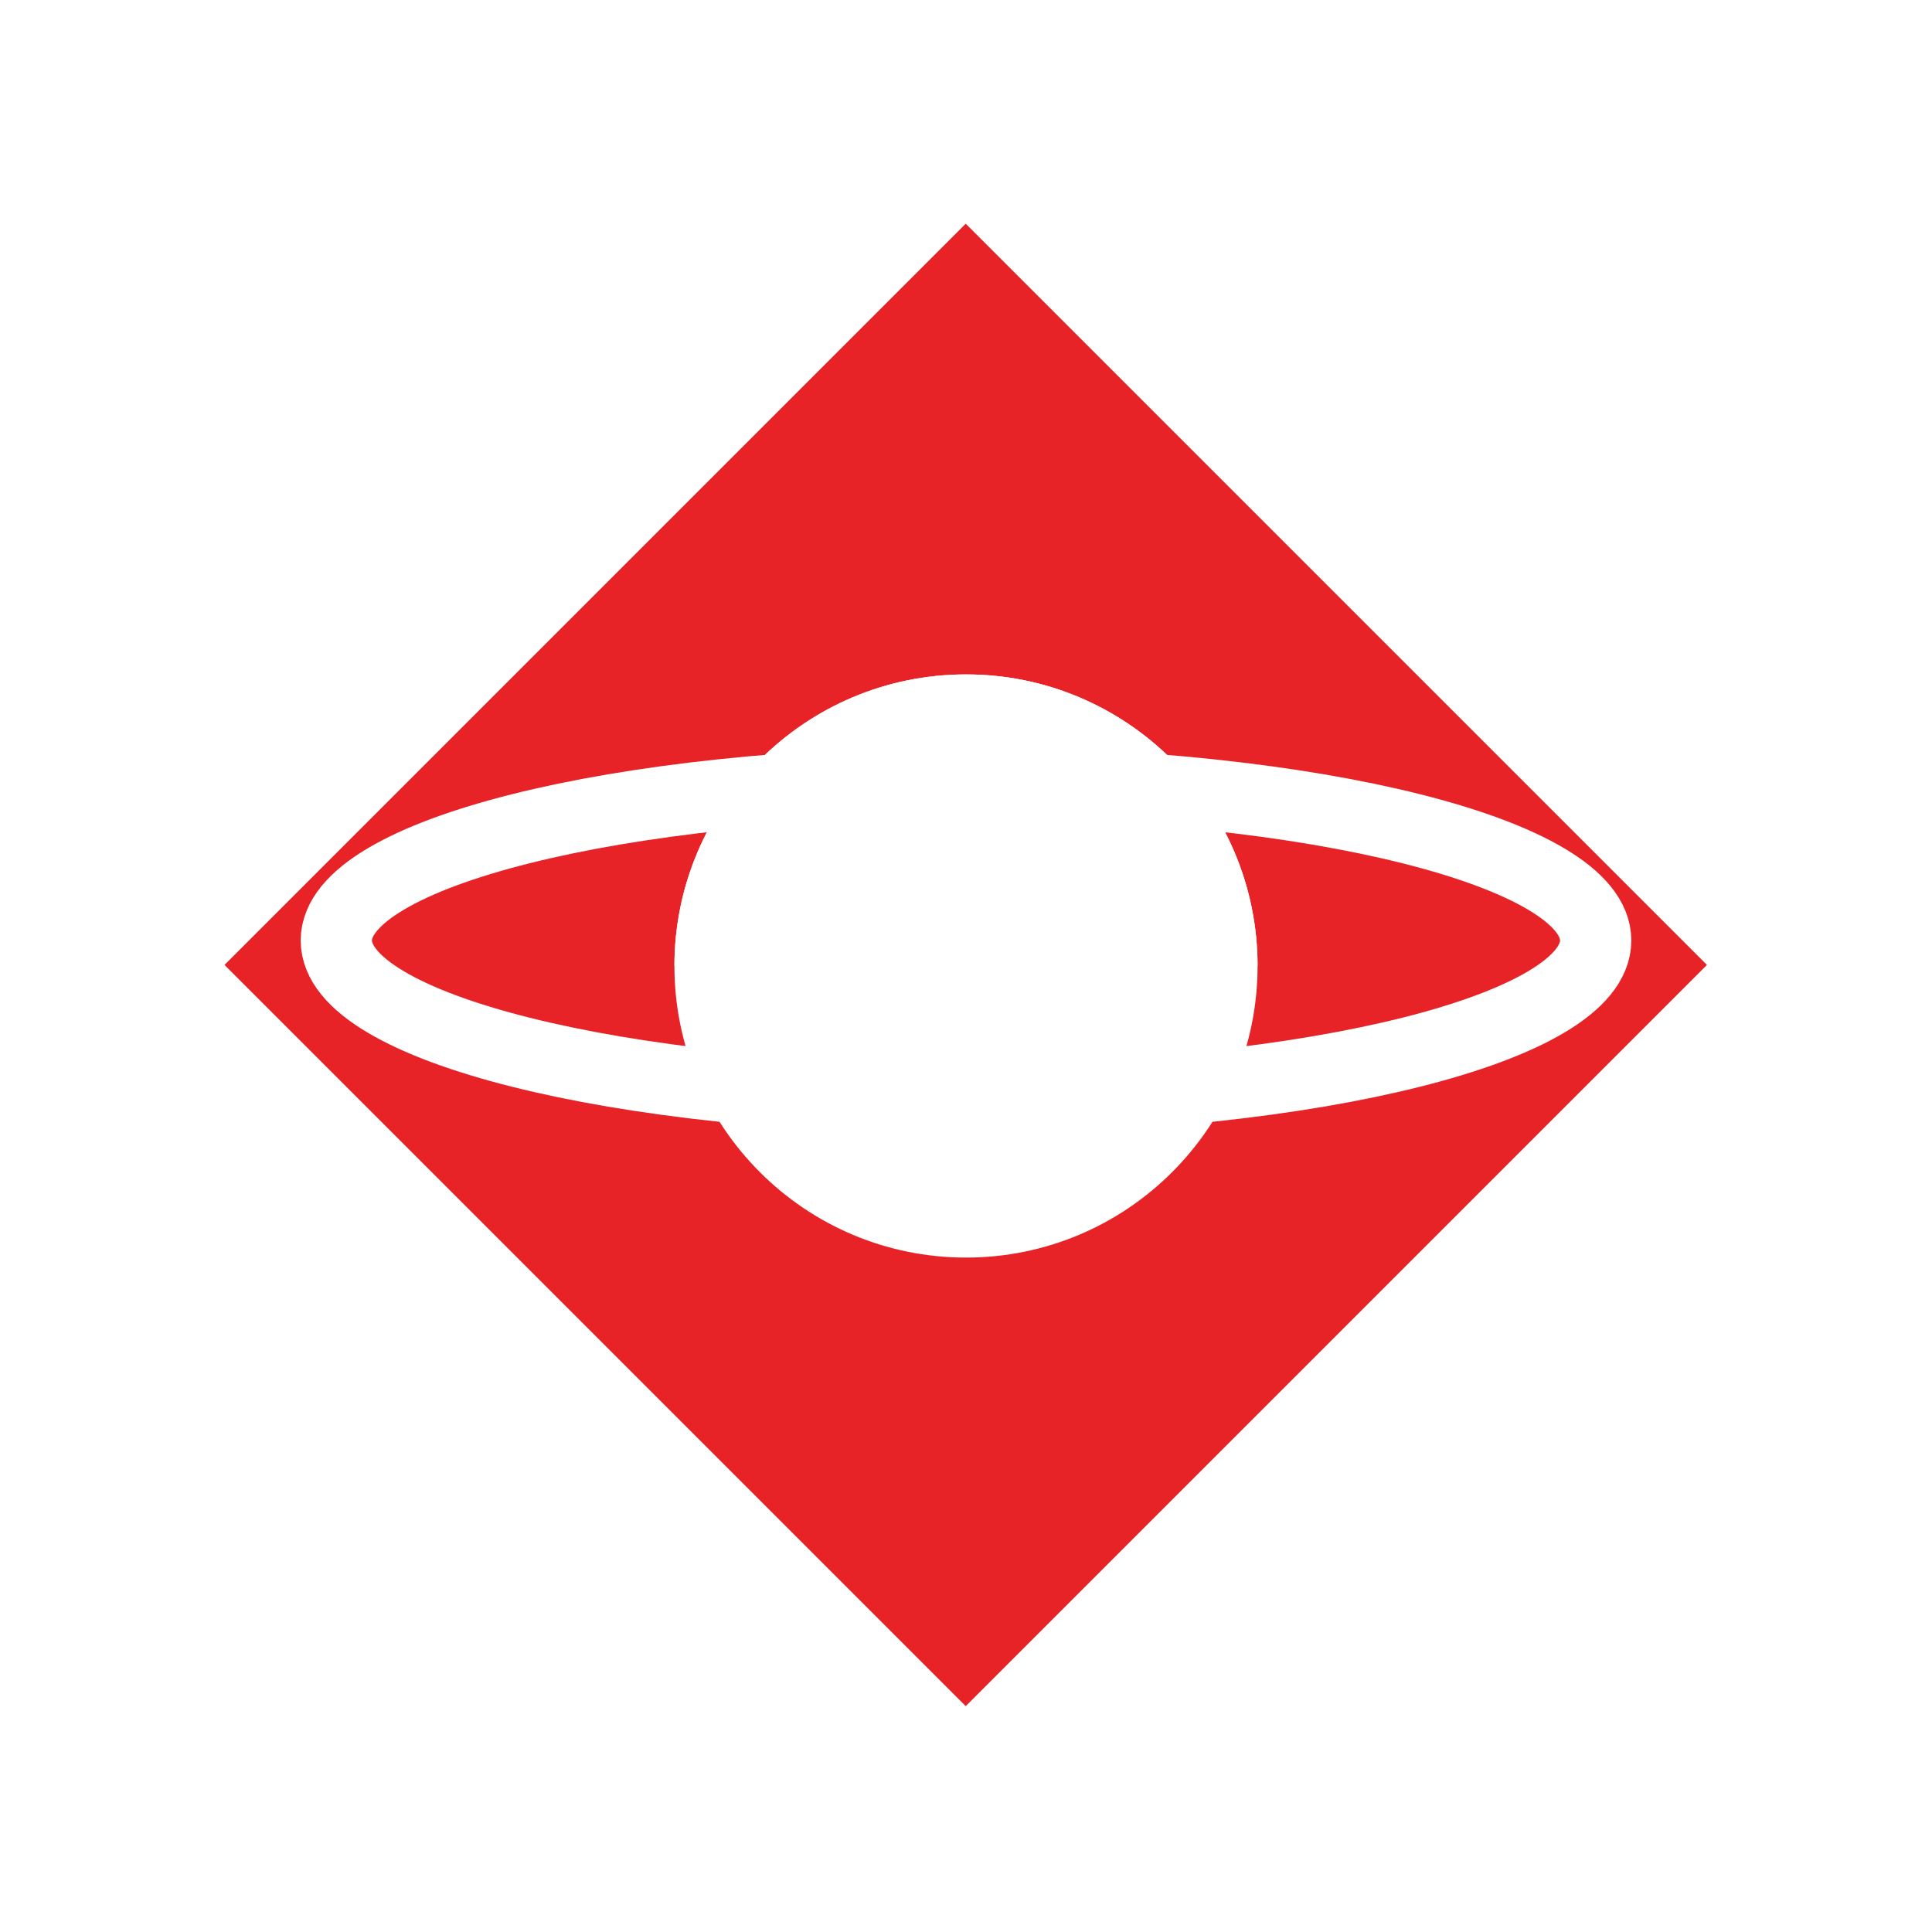
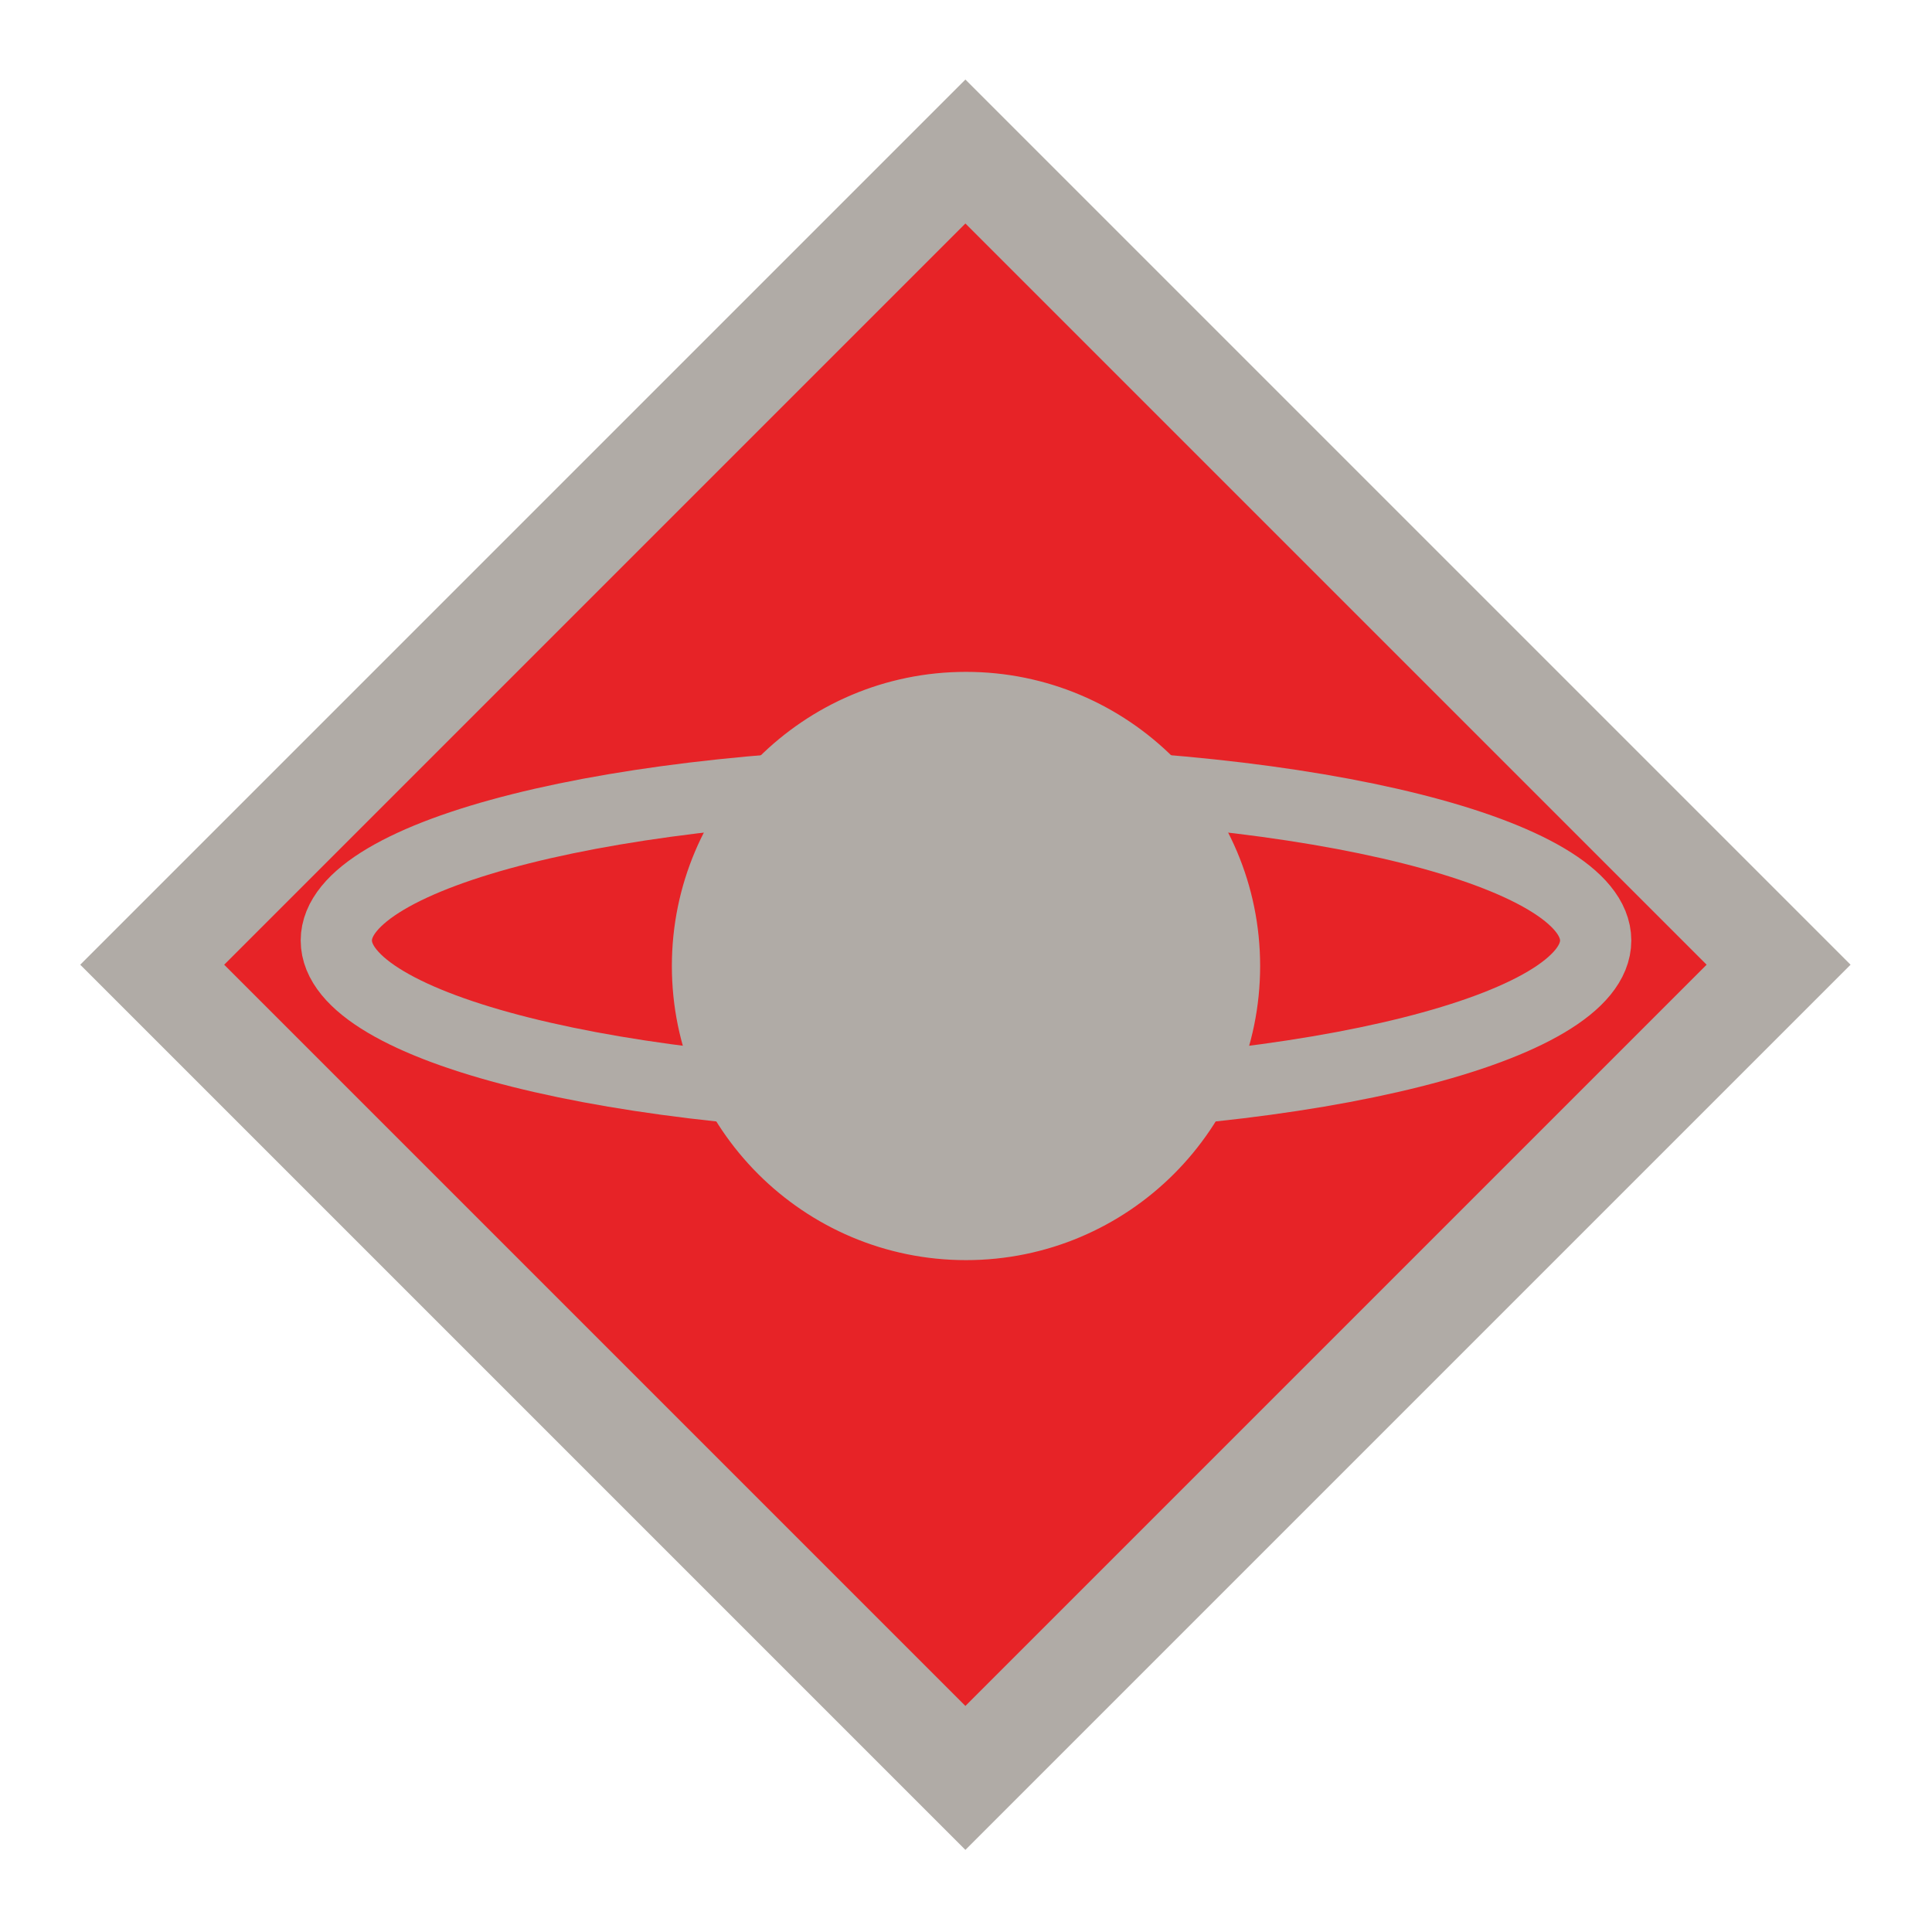
- <svg xmlns="http://www.w3.org/2000/svg" style="isolation:isolate" viewBox="1062.194 551.435 379.612 379.612" width="379.612" height="379.612">
-   <g id="planet">
-     <rect x="1139" y="628.241" width="226" height="226" transform="matrix(0.707,0.707,-0.707,0.707,890.839,-668.193)" fill="rgb(231,35,39)" vector-effect="non-scaling-stroke" stroke-width="20" stroke="rgb(255,255,255)" stroke-linejoin="miter" stroke-linecap="square" stroke-miterlimit="3" />
-     <path d=" M 1194.708 741.241 C 1194.708 709.62 1220.379 683.948 1252 683.948 C 1283.621 683.948 1309.292 709.62 1309.292 741.241 C 1309.292 772.861 1283.621 798.533 1252 798.533 C 1220.379 798.533 1194.708 772.861 1194.708 741.241 Z " fill="rgb(255,255,255)" />
-     <path d=" M 1128.276 736.227 C 1128.276 719.085 1183.715 705.168 1252 705.168 C 1320.285 705.168 1375.724 719.085 1375.724 736.227 C 1375.724 753.37 1320.285 767.287 1252 767.287 C 1183.715 767.287 1128.276 753.37 1128.276 736.227 Z " fill="none" vector-effect="non-scaling-stroke" stroke-width="14" stroke="rgb(255,255,255)" stroke-linejoin="miter" stroke-linecap="square" stroke-miterlimit="3" />
-     <path d=" M 1309.292 741.241 C 1309.292 709.62 1283.621 683.948 1252 683.948 C 1220.379 683.948 1194.708 709.62 1194.708 741.241 L 1309.292 741.241 Z " fill="rgb(255,255,255)" />
+ <svg xmlns="http://www.w3.org/2000/svg" style="isolation:isolate" viewBox="1092.769 309 265.731 265.731" width="265.731" height="265.731">
+   <g id="planet_red">
+     <rect x="1146.534" y="362.765" width="158.202" height="158.202" transform="matrix(0.707,0.707,-0.707,0.707,671.426,-737.235)" fill="rgb(231,35,39)" vector-effect="non-scaling-stroke" stroke-width="14" stroke="rgb(176,171,166)" stroke-linejoin="miter" stroke-linecap="square" stroke-miterlimit="3" />
+     <path d=" M 1185.529 441.865 C 1185.529 419.731 1203.5 401.76 1225.635 401.76 C 1247.769 401.76 1265.74 419.731 1265.74 441.865 C 1265.74 464 1247.769 481.971 1225.635 481.971 C 1203.5 481.971 1185.529 464 1185.529 441.865 Z " fill="rgb(176,171,166)" vector-effect="non-scaling-stroke" stroke-width="0.7" stroke="rgb(176,171,166)" stroke-linejoin="miter" stroke-linecap="square" stroke-miterlimit="3" />
+     <path d=" M 1139.027 438.356 C 1139.027 426.356 1177.834 416.614 1225.635 416.614 C 1273.435 416.614 1312.242 426.356 1312.242 438.356 C 1312.242 450.356 1273.435 460.098 1225.635 460.098 C 1177.834 460.098 1139.027 450.356 1139.027 438.356 Z " fill="none" vector-effect="non-scaling-stroke" stroke-width="9.8" stroke="rgb(176,171,166)" stroke-linejoin="miter" stroke-linecap="square" stroke-miterlimit="3" />
+     <path d=" M 1265.74 441.865 C 1265.74 419.731 1247.769 401.76 1225.635 401.76 C 1203.5 401.76 1185.529 419.731 1185.529 441.865 L 1265.74 441.865 Z " fill="rgb(176,171,166)" />
  </g>
</svg>
